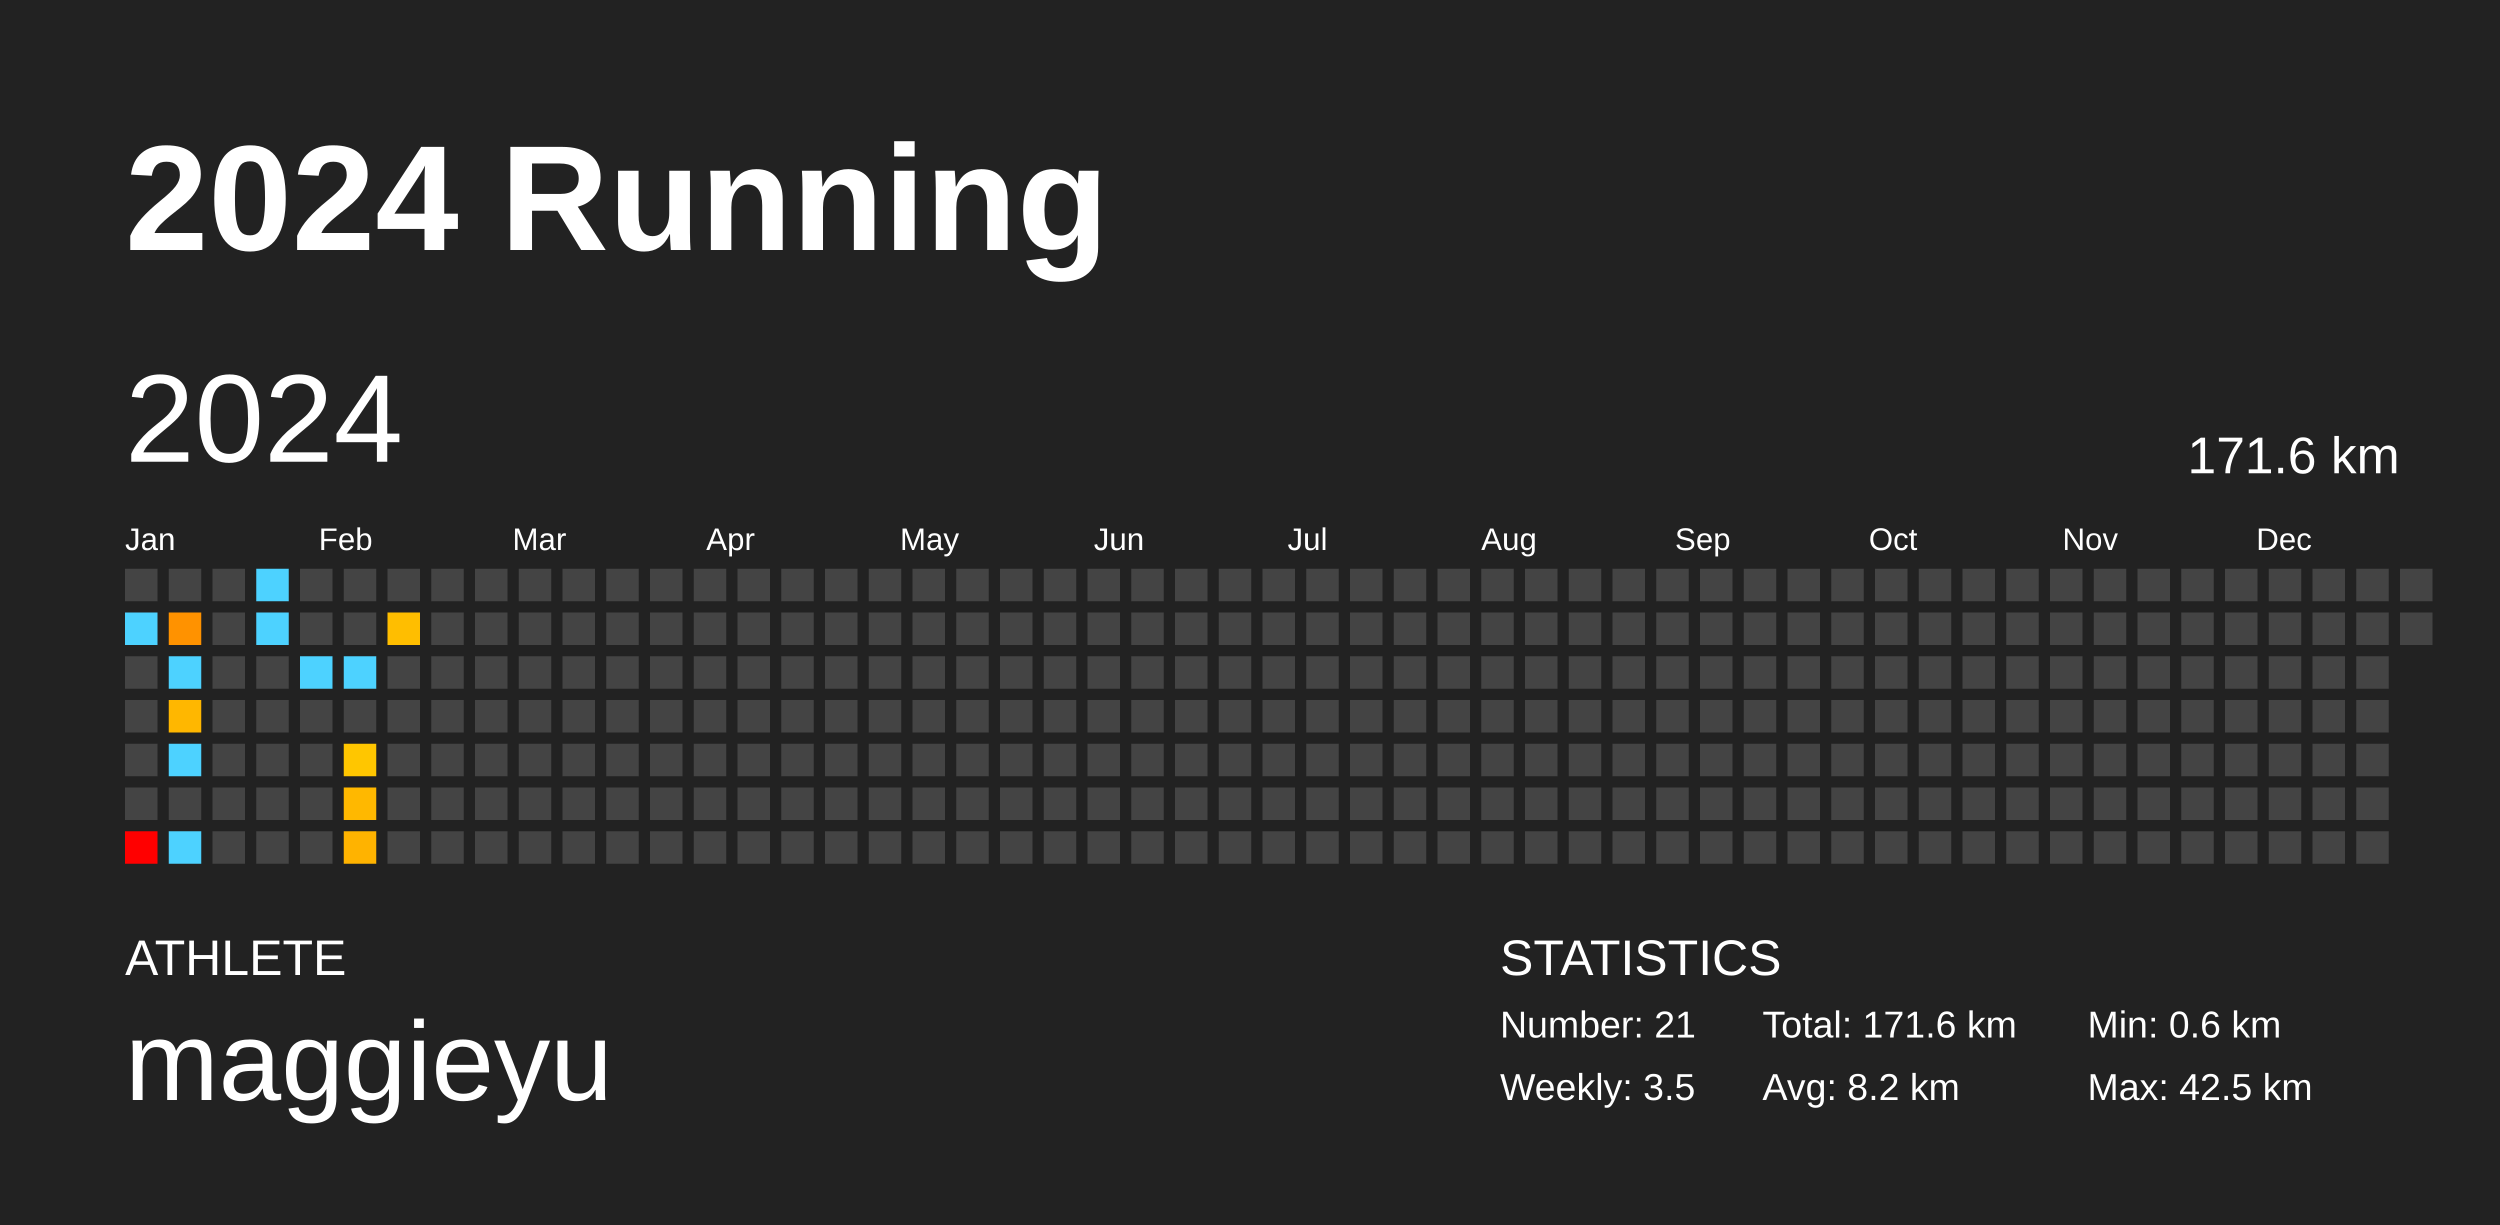
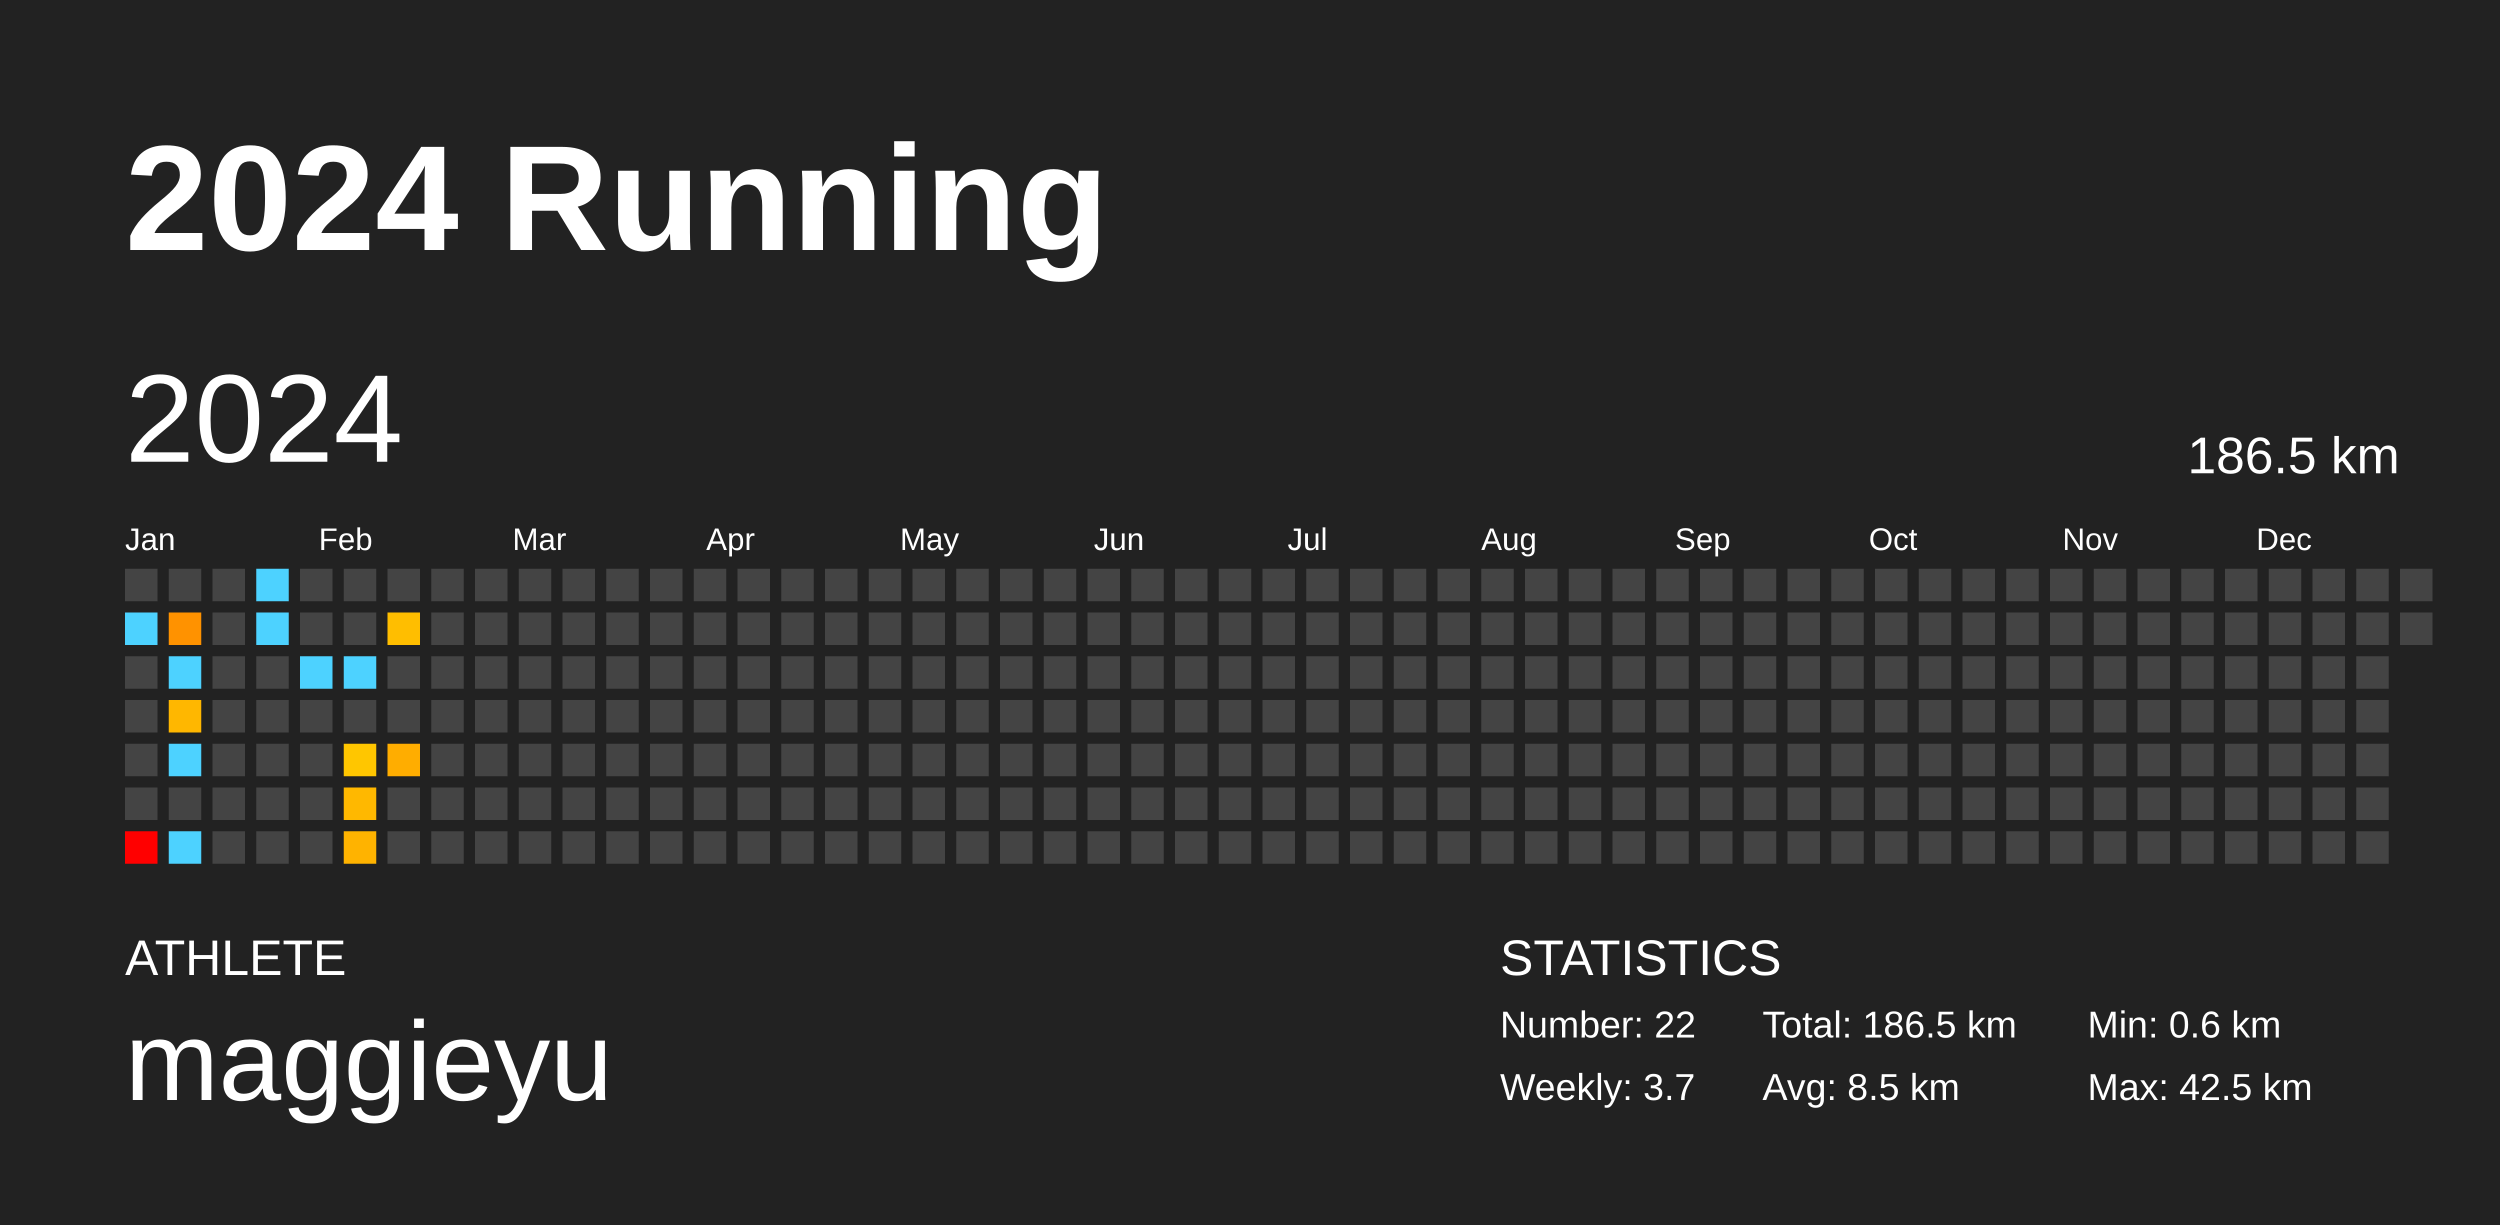
<svg xmlns="http://www.w3.org/2000/svg" baseProfile="full" height="98mm" version="1.1" viewBox="0,0,200,98" width="200mm">
  <defs />
  <rect fill="#222222" height="98" width="200" x="0" y="0" />
  <text fill="#FFFFFF" style="font-size:12px; font-family:Arial; font-weight:bold;" x="10" y="20">2024 Running</text>
  <text fill="#FFFFFF" style="font-size:4px; font-family:Arial" x="10" y="78">ATHLETE</text>
  <text fill="#FFFFFF" style="font-size:9px; font-family:Arial" x="10" y="88">maggieyu</text>
  <text fill="#FFFFFF" style="font-size:4px; font-family:Arial" x="120" y="78">STATISTICS</text>
-   <text fill="#FFFFFF" style="font-size:3px; font-family:Arial" x="120" y="83">Number: 21</text>
-   <text fill="#FFFFFF" style="font-size:3px; font-family:Arial" x="120" y="88">Weekly: 3.5</text>
-   <text fill="#FFFFFF" style="font-size:3px; font-family:Arial" x="141" y="83">Total: 171.6 km</text>
-   <text fill="#FFFFFF" style="font-size:3px; font-family:Arial" x="141" y="88">Avg: 8.2 km</text>
+   <text fill="#FFFFFF" style="font-size:3px; font-family:Arial" x="120" y="83">Number: 22</text>
+   <text fill="#FFFFFF" style="font-size:3px; font-family:Arial" x="120" y="88">Weekly: 3.7</text>
+   <text fill="#FFFFFF" style="font-size:3px; font-family:Arial" x="141" y="83">Total: 186.5 km</text>
+   <text fill="#FFFFFF" style="font-size:3px; font-family:Arial" x="141" y="88">Avg: 8.5 km</text>
  <text fill="#FFFFFF" style="font-size:3px; font-family:Arial" x="167" y="83">Min: 0.6 km</text>
  <text fill="#FFFFFF" style="font-size:3px; font-family:Arial" x="167" y="88">Max: 42.5 km</text>
  <text dominant-baseline="hanging" fill="#FFFFFF" style="font-size:10.0px; font-family:Arial;" x="10" y="30">2024</text>
-   <text dominant-baseline="hanging" fill="#FFFFFF" style="font-size:4.125px; font-family:Arial;" x="175" y="35">171.6 km</text>
+   <text dominant-baseline="hanging" fill="#FFFFFF" style="font-size:4.125px; font-family:Arial;" x="175" y="35">186.5 km</text>
  <text fill="#FFFFFF" style="font-size:2.5px; font-family:Arial" x="10.0" y="44">Jan</text>
  <text fill="#FFFFFF" style="font-size:2.5px; font-family:Arial" x="25.5" y="44">Feb</text>
  <text fill="#FFFFFF" style="font-size:2.5px; font-family:Arial" x="41.0" y="44">Mar</text>
  <text fill="#FFFFFF" style="font-size:2.5px; font-family:Arial" x="56.5" y="44">Apr</text>
  <text fill="#FFFFFF" style="font-size:2.5px; font-family:Arial" x="72.0" y="44">May</text>
  <text fill="#FFFFFF" style="font-size:2.5px; font-family:Arial" x="87.5" y="44">Jun</text>
  <text fill="#FFFFFF" style="font-size:2.5px; font-family:Arial" x="103.0" y="44">Jul</text>
  <text fill="#FFFFFF" style="font-size:2.5px; font-family:Arial" x="118.5" y="44">Aug</text>
  <text fill="#FFFFFF" style="font-size:2.5px; font-family:Arial" x="134.0" y="44">Sep</text>
  <text fill="#FFFFFF" style="font-size:2.5px; font-family:Arial" x="149.5" y="44">Oct</text>
  <text fill="#FFFFFF" style="font-size:2.5px; font-family:Arial" x="165.0" y="44">Nov</text>
  <text fill="#FFFFFF" style="font-size:2.5px; font-family:Arial" x="180.5" y="44">Dec</text>
  <rect fill="#444444" height="2.6" width="2.6" x="10.0" y="45.5" />
  <rect fill="#4dd2ff" height="2.6" width="2.6" x="10.0" y="49.0" />
  <rect fill="#444444" height="2.6" width="2.6" x="10.0" y="52.5" />
  <rect fill="#444444" height="2.6" width="2.6" x="10.0" y="56.0" />
  <rect fill="#444444" height="2.6" width="2.6" x="10.0" y="59.5" />
  <rect fill="#444444" height="2.6" width="2.6" x="10.0" y="63.0" />
  <rect fill="red" height="2.6" width="2.6" x="10.0" y="66.5" />
  <rect fill="#444444" height="2.6" width="2.6" x="13.5" y="45.5" />
  <rect fill="#ff9200" height="2.6" width="2.6" x="13.5" y="49.0" />
  <rect fill="#4dd2ff" height="2.6" width="2.6" x="13.5" y="52.5" />
  <rect fill="#ffb700" height="2.6" width="2.6" x="13.5" y="56.0" />
  <rect fill="#4dd2ff" height="2.6" width="2.6" x="13.5" y="59.5" />
  <rect fill="#444444" height="2.6" width="2.6" x="13.5" y="63.0" />
  <rect fill="#4dd2ff" height="2.6" width="2.6" x="13.5" y="66.5" />
  <rect fill="#444444" height="2.6" width="2.6" x="17.0" y="45.5" />
  <rect fill="#444444" height="2.6" width="2.6" x="17.0" y="49.0" />
  <rect fill="#444444" height="2.6" width="2.6" x="17.0" y="52.5" />
  <rect fill="#444444" height="2.6" width="2.6" x="17.0" y="56.0" />
  <rect fill="#444444" height="2.6" width="2.6" x="17.0" y="59.5" />
  <rect fill="#444444" height="2.6" width="2.6" x="17.0" y="63.0" />
  <rect fill="#444444" height="2.6" width="2.6" x="17.0" y="66.5" />
  <rect fill="#4dd2ff" height="2.6" width="2.6" x="20.5" y="45.5" />
  <rect fill="#4dd2ff" height="2.6" width="2.6" x="20.5" y="49.0" />
  <rect fill="#444444" height="2.6" width="2.6" x="20.5" y="52.5" />
  <rect fill="#444444" height="2.6" width="2.6" x="20.5" y="56.0" />
  <rect fill="#444444" height="2.6" width="2.6" x="20.5" y="59.5" />
  <rect fill="#444444" height="2.6" width="2.6" x="20.5" y="63.0" />
  <rect fill="#444444" height="2.6" width="2.6" x="20.5" y="66.5" />
  <rect fill="#444444" height="2.6" width="2.6" x="24.0" y="45.5" />
  <rect fill="#444444" height="2.6" width="2.6" x="24.0" y="49.0" />
  <rect fill="#4dd2ff" height="2.6" width="2.6" x="24.0" y="52.5" />
  <rect fill="#444444" height="2.6" width="2.6" x="24.0" y="56.0" />
  <rect fill="#444444" height="2.6" width="2.6" x="24.0" y="59.5" />
  <rect fill="#444444" height="2.6" width="2.6" x="24.0" y="63.0" />
  <rect fill="#444444" height="2.6" width="2.6" x="24.0" y="66.5" />
  <rect fill="#444444" height="2.6" width="2.6" x="27.5" y="45.5" />
  <rect fill="#444444" height="2.6" width="2.6" x="27.5" y="49.0" />
  <rect fill="#4dd2ff" height="2.6" width="2.6" x="27.5" y="52.5" />
  <rect fill="#444444" height="2.6" width="2.6" x="27.5" y="56.0" />
  <rect fill="#ffc600" height="2.6" width="2.6" x="27.5" y="59.5" />
  <rect fill="#ffb800" height="2.6" width="2.6" x="27.5" y="63.0" />
  <rect fill="#ffb300" height="2.6" width="2.6" x="27.5" y="66.5" />
  <rect fill="#444444" height="2.6" width="2.6" x="31.0" y="45.5" />
  <rect fill="#ffbe00" height="2.6" width="2.6" x="31.0" y="49.0" />
  <rect fill="#444444" height="2.6" width="2.6" x="31.0" y="52.5" />
  <rect fill="#444444" height="2.6" width="2.6" x="31.0" y="56.0" />
-   <rect fill="#444444" height="2.6" width="2.6" x="31.0" y="59.5" />
+   <rect fill="#ffad00" height="2.6" width="2.6" x="31.0" y="59.5" />
  <rect fill="#444444" height="2.6" width="2.6" x="31.0" y="63.0" />
  <rect fill="#444444" height="2.6" width="2.6" x="31.0" y="66.5" />
  <rect fill="#444444" height="2.6" width="2.6" x="34.5" y="45.5" />
  <rect fill="#444444" height="2.6" width="2.6" x="34.5" y="49.0" />
  <rect fill="#444444" height="2.6" width="2.6" x="34.5" y="52.5" />
  <rect fill="#444444" height="2.6" width="2.6" x="34.5" y="56.0" />
  <rect fill="#444444" height="2.6" width="2.6" x="34.5" y="59.5" />
  <rect fill="#444444" height="2.6" width="2.6" x="34.5" y="63.0" />
  <rect fill="#444444" height="2.6" width="2.6" x="34.5" y="66.5" />
  <rect fill="#444444" height="2.6" width="2.6" x="38.0" y="45.5" />
  <rect fill="#444444" height="2.6" width="2.6" x="38.0" y="49.0" />
  <rect fill="#444444" height="2.6" width="2.6" x="38.0" y="52.5" />
  <rect fill="#444444" height="2.6" width="2.6" x="38.0" y="56.0" />
  <rect fill="#444444" height="2.6" width="2.6" x="38.0" y="59.5" />
  <rect fill="#444444" height="2.6" width="2.6" x="38.0" y="63.0" />
  <rect fill="#444444" height="2.6" width="2.6" x="38.0" y="66.5" />
  <rect fill="#444444" height="2.6" width="2.6" x="41.5" y="45.5" />
  <rect fill="#444444" height="2.6" width="2.6" x="41.5" y="49.0" />
  <rect fill="#444444" height="2.6" width="2.6" x="41.5" y="52.5" />
  <rect fill="#444444" height="2.6" width="2.6" x="41.5" y="56.0" />
  <rect fill="#444444" height="2.6" width="2.6" x="41.5" y="59.5" />
  <rect fill="#444444" height="2.6" width="2.6" x="41.5" y="63.0" />
  <rect fill="#444444" height="2.6" width="2.6" x="41.5" y="66.5" />
  <rect fill="#444444" height="2.6" width="2.6" x="45.0" y="45.5" />
  <rect fill="#444444" height="2.6" width="2.6" x="45.0" y="49.0" />
  <rect fill="#444444" height="2.6" width="2.6" x="45.0" y="52.5" />
  <rect fill="#444444" height="2.6" width="2.6" x="45.0" y="56.0" />
  <rect fill="#444444" height="2.6" width="2.6" x="45.0" y="59.5" />
  <rect fill="#444444" height="2.6" width="2.6" x="45.0" y="63.0" />
  <rect fill="#444444" height="2.6" width="2.6" x="45.0" y="66.5" />
  <rect fill="#444444" height="2.6" width="2.6" x="48.5" y="45.5" />
  <rect fill="#444444" height="2.6" width="2.6" x="48.5" y="49.0" />
  <rect fill="#444444" height="2.6" width="2.6" x="48.5" y="52.5" />
  <rect fill="#444444" height="2.6" width="2.6" x="48.5" y="56.0" />
  <rect fill="#444444" height="2.6" width="2.6" x="48.5" y="59.5" />
  <rect fill="#444444" height="2.6" width="2.6" x="48.5" y="63.0" />
  <rect fill="#444444" height="2.6" width="2.6" x="48.5" y="66.5" />
  <rect fill="#444444" height="2.6" width="2.6" x="52.0" y="45.5" />
  <rect fill="#444444" height="2.6" width="2.6" x="52.0" y="49.0" />
  <rect fill="#444444" height="2.6" width="2.6" x="52.0" y="52.5" />
  <rect fill="#444444" height="2.6" width="2.6" x="52.0" y="56.0" />
  <rect fill="#444444" height="2.6" width="2.6" x="52.0" y="59.5" />
  <rect fill="#444444" height="2.6" width="2.6" x="52.0" y="63.0" />
  <rect fill="#444444" height="2.6" width="2.6" x="52.0" y="66.5" />
  <rect fill="#444444" height="2.6" width="2.6" x="55.5" y="45.5" />
  <rect fill="#444444" height="2.6" width="2.6" x="55.5" y="49.0" />
  <rect fill="#444444" height="2.6" width="2.6" x="55.5" y="52.5" />
  <rect fill="#444444" height="2.6" width="2.6" x="55.5" y="56.0" />
  <rect fill="#444444" height="2.6" width="2.6" x="55.5" y="59.5" />
  <rect fill="#444444" height="2.6" width="2.6" x="55.5" y="63.0" />
  <rect fill="#444444" height="2.6" width="2.6" x="55.5" y="66.5" />
  <rect fill="#444444" height="2.6" width="2.6" x="59.0" y="45.5" />
  <rect fill="#444444" height="2.6" width="2.6" x="59.0" y="49.0" />
  <rect fill="#444444" height="2.6" width="2.6" x="59.0" y="52.5" />
  <rect fill="#444444" height="2.6" width="2.6" x="59.0" y="56.0" />
  <rect fill="#444444" height="2.6" width="2.6" x="59.0" y="59.5" />
  <rect fill="#444444" height="2.6" width="2.6" x="59.0" y="63.0" />
  <rect fill="#444444" height="2.6" width="2.6" x="59.0" y="66.5" />
  <rect fill="#444444" height="2.6" width="2.6" x="62.5" y="45.5" />
  <rect fill="#444444" height="2.6" width="2.6" x="62.5" y="49.0" />
  <rect fill="#444444" height="2.6" width="2.6" x="62.5" y="52.5" />
  <rect fill="#444444" height="2.6" width="2.6" x="62.5" y="56.0" />
  <rect fill="#444444" height="2.6" width="2.6" x="62.5" y="59.5" />
  <rect fill="#444444" height="2.6" width="2.6" x="62.5" y="63.0" />
  <rect fill="#444444" height="2.6" width="2.6" x="62.5" y="66.5" />
  <rect fill="#444444" height="2.6" width="2.6" x="66.0" y="45.5" />
  <rect fill="#444444" height="2.6" width="2.6" x="66.0" y="49.0" />
  <rect fill="#444444" height="2.6" width="2.6" x="66.0" y="52.5" />
  <rect fill="#444444" height="2.6" width="2.6" x="66.0" y="56.0" />
  <rect fill="#444444" height="2.6" width="2.6" x="66.0" y="59.5" />
  <rect fill="#444444" height="2.6" width="2.6" x="66.0" y="63.0" />
  <rect fill="#444444" height="2.6" width="2.6" x="66.0" y="66.5" />
  <rect fill="#444444" height="2.6" width="2.6" x="69.5" y="45.5" />
  <rect fill="#444444" height="2.6" width="2.6" x="69.5" y="49.0" />
  <rect fill="#444444" height="2.6" width="2.6" x="69.5" y="52.5" />
  <rect fill="#444444" height="2.6" width="2.6" x="69.5" y="56.0" />
  <rect fill="#444444" height="2.6" width="2.6" x="69.5" y="59.5" />
  <rect fill="#444444" height="2.6" width="2.6" x="69.5" y="63.0" />
  <rect fill="#444444" height="2.6" width="2.6" x="69.5" y="66.5" />
  <rect fill="#444444" height="2.6" width="2.6" x="73.0" y="45.5" />
  <rect fill="#444444" height="2.6" width="2.6" x="73.0" y="49.0" />
  <rect fill="#444444" height="2.6" width="2.6" x="73.0" y="52.5" />
  <rect fill="#444444" height="2.6" width="2.6" x="73.0" y="56.0" />
  <rect fill="#444444" height="2.6" width="2.6" x="73.0" y="59.5" />
  <rect fill="#444444" height="2.6" width="2.6" x="73.0" y="63.0" />
  <rect fill="#444444" height="2.6" width="2.6" x="73.0" y="66.5" />
  <rect fill="#444444" height="2.6" width="2.6" x="76.5" y="45.5" />
  <rect fill="#444444" height="2.6" width="2.6" x="76.5" y="49.0" />
  <rect fill="#444444" height="2.6" width="2.6" x="76.5" y="52.5" />
  <rect fill="#444444" height="2.6" width="2.6" x="76.5" y="56.0" />
  <rect fill="#444444" height="2.6" width="2.6" x="76.5" y="59.5" />
  <rect fill="#444444" height="2.6" width="2.6" x="76.5" y="63.0" />
  <rect fill="#444444" height="2.6" width="2.6" x="76.5" y="66.5" />
  <rect fill="#444444" height="2.6" width="2.6" x="80.0" y="45.5" />
  <rect fill="#444444" height="2.6" width="2.6" x="80.0" y="49.0" />
  <rect fill="#444444" height="2.6" width="2.6" x="80.0" y="52.5" />
  <rect fill="#444444" height="2.6" width="2.6" x="80.0" y="56.0" />
  <rect fill="#444444" height="2.6" width="2.6" x="80.0" y="59.5" />
  <rect fill="#444444" height="2.6" width="2.6" x="80.0" y="63.0" />
  <rect fill="#444444" height="2.6" width="2.6" x="80.0" y="66.5" />
  <rect fill="#444444" height="2.6" width="2.6" x="83.5" y="45.5" />
  <rect fill="#444444" height="2.6" width="2.6" x="83.5" y="49.0" />
  <rect fill="#444444" height="2.6" width="2.6" x="83.5" y="52.5" />
  <rect fill="#444444" height="2.6" width="2.6" x="83.5" y="56.0" />
  <rect fill="#444444" height="2.6" width="2.6" x="83.5" y="59.5" />
  <rect fill="#444444" height="2.6" width="2.6" x="83.5" y="63.0" />
  <rect fill="#444444" height="2.6" width="2.6" x="83.5" y="66.5" />
  <rect fill="#444444" height="2.6" width="2.6" x="87.0" y="45.5" />
  <rect fill="#444444" height="2.6" width="2.6" x="87.0" y="49.0" />
  <rect fill="#444444" height="2.6" width="2.6" x="87.0" y="52.5" />
  <rect fill="#444444" height="2.6" width="2.6" x="87.0" y="56.0" />
  <rect fill="#444444" height="2.6" width="2.6" x="87.0" y="59.5" />
  <rect fill="#444444" height="2.6" width="2.6" x="87.0" y="63.0" />
  <rect fill="#444444" height="2.6" width="2.6" x="87.0" y="66.5" />
  <rect fill="#444444" height="2.6" width="2.6" x="90.5" y="45.5" />
  <rect fill="#444444" height="2.6" width="2.6" x="90.5" y="49.0" />
  <rect fill="#444444" height="2.6" width="2.6" x="90.5" y="52.5" />
  <rect fill="#444444" height="2.6" width="2.6" x="90.5" y="56.0" />
  <rect fill="#444444" height="2.6" width="2.6" x="90.5" y="59.5" />
  <rect fill="#444444" height="2.6" width="2.6" x="90.5" y="63.0" />
  <rect fill="#444444" height="2.6" width="2.6" x="90.5" y="66.5" />
  <rect fill="#444444" height="2.6" width="2.6" x="94.0" y="45.5" />
  <rect fill="#444444" height="2.6" width="2.6" x="94.0" y="49.0" />
  <rect fill="#444444" height="2.6" width="2.6" x="94.0" y="52.5" />
  <rect fill="#444444" height="2.6" width="2.6" x="94.0" y="56.0" />
  <rect fill="#444444" height="2.6" width="2.6" x="94.0" y="59.5" />
  <rect fill="#444444" height="2.6" width="2.6" x="94.0" y="63.0" />
  <rect fill="#444444" height="2.6" width="2.6" x="94.0" y="66.5" />
  <rect fill="#444444" height="2.6" width="2.6" x="97.5" y="45.5" />
  <rect fill="#444444" height="2.6" width="2.6" x="97.5" y="49.0" />
  <rect fill="#444444" height="2.6" width="2.6" x="97.5" y="52.5" />
  <rect fill="#444444" height="2.6" width="2.6" x="97.5" y="56.0" />
  <rect fill="#444444" height="2.6" width="2.6" x="97.5" y="59.5" />
  <rect fill="#444444" height="2.6" width="2.6" x="97.5" y="63.0" />
  <rect fill="#444444" height="2.6" width="2.6" x="97.5" y="66.5" />
  <rect fill="#444444" height="2.6" width="2.6" x="101.0" y="45.5" />
  <rect fill="#444444" height="2.6" width="2.6" x="101.0" y="49.0" />
  <rect fill="#444444" height="2.6" width="2.6" x="101.0" y="52.5" />
  <rect fill="#444444" height="2.6" width="2.6" x="101.0" y="56.0" />
  <rect fill="#444444" height="2.6" width="2.6" x="101.0" y="59.5" />
  <rect fill="#444444" height="2.6" width="2.6" x="101.0" y="63.0" />
  <rect fill="#444444" height="2.6" width="2.6" x="101.0" y="66.5" />
  <rect fill="#444444" height="2.6" width="2.6" x="104.5" y="45.5" />
  <rect fill="#444444" height="2.6" width="2.6" x="104.5" y="49.0" />
  <rect fill="#444444" height="2.6" width="2.6" x="104.5" y="52.5" />
  <rect fill="#444444" height="2.6" width="2.6" x="104.5" y="56.0" />
  <rect fill="#444444" height="2.6" width="2.6" x="104.5" y="59.5" />
  <rect fill="#444444" height="2.6" width="2.6" x="104.5" y="63.0" />
  <rect fill="#444444" height="2.6" width="2.6" x="104.5" y="66.5" />
  <rect fill="#444444" height="2.6" width="2.6" x="108.0" y="45.5" />
  <rect fill="#444444" height="2.6" width="2.6" x="108.0" y="49.0" />
  <rect fill="#444444" height="2.6" width="2.6" x="108.0" y="52.5" />
  <rect fill="#444444" height="2.6" width="2.6" x="108.0" y="56.0" />
  <rect fill="#444444" height="2.6" width="2.6" x="108.0" y="59.5" />
  <rect fill="#444444" height="2.6" width="2.6" x="108.0" y="63.0" />
  <rect fill="#444444" height="2.6" width="2.6" x="108.0" y="66.5" />
  <rect fill="#444444" height="2.6" width="2.6" x="111.5" y="45.5" />
  <rect fill="#444444" height="2.6" width="2.6" x="111.5" y="49.0" />
  <rect fill="#444444" height="2.6" width="2.6" x="111.5" y="52.5" />
  <rect fill="#444444" height="2.6" width="2.6" x="111.5" y="56.0" />
  <rect fill="#444444" height="2.6" width="2.6" x="111.5" y="59.5" />
  <rect fill="#444444" height="2.6" width="2.6" x="111.5" y="63.0" />
  <rect fill="#444444" height="2.6" width="2.6" x="111.5" y="66.5" />
  <rect fill="#444444" height="2.6" width="2.6" x="115.0" y="45.5" />
  <rect fill="#444444" height="2.6" width="2.6" x="115.0" y="49.0" />
  <rect fill="#444444" height="2.6" width="2.6" x="115.0" y="52.5" />
  <rect fill="#444444" height="2.6" width="2.6" x="115.0" y="56.0" />
  <rect fill="#444444" height="2.6" width="2.6" x="115.0" y="59.5" />
  <rect fill="#444444" height="2.6" width="2.6" x="115.0" y="63.0" />
  <rect fill="#444444" height="2.6" width="2.6" x="115.0" y="66.5" />
  <rect fill="#444444" height="2.6" width="2.6" x="118.5" y="45.5" />
  <rect fill="#444444" height="2.6" width="2.6" x="118.5" y="49.0" />
  <rect fill="#444444" height="2.6" width="2.6" x="118.5" y="52.5" />
  <rect fill="#444444" height="2.6" width="2.6" x="118.5" y="56.0" />
  <rect fill="#444444" height="2.6" width="2.6" x="118.5" y="59.5" />
  <rect fill="#444444" height="2.6" width="2.6" x="118.5" y="63.0" />
  <rect fill="#444444" height="2.6" width="2.6" x="118.5" y="66.5" />
  <rect fill="#444444" height="2.6" width="2.6" x="122.0" y="45.5" />
  <rect fill="#444444" height="2.6" width="2.6" x="122.0" y="49.0" />
  <rect fill="#444444" height="2.6" width="2.6" x="122.0" y="52.5" />
  <rect fill="#444444" height="2.6" width="2.6" x="122.0" y="56.0" />
  <rect fill="#444444" height="2.6" width="2.6" x="122.0" y="59.5" />
  <rect fill="#444444" height="2.6" width="2.6" x="122.0" y="63.0" />
  <rect fill="#444444" height="2.6" width="2.6" x="122.0" y="66.5" />
  <rect fill="#444444" height="2.6" width="2.6" x="125.5" y="45.5" />
  <rect fill="#444444" height="2.6" width="2.6" x="125.5" y="49.0" />
  <rect fill="#444444" height="2.6" width="2.6" x="125.5" y="52.5" />
  <rect fill="#444444" height="2.6" width="2.6" x="125.5" y="56.0" />
  <rect fill="#444444" height="2.6" width="2.6" x="125.5" y="59.5" />
  <rect fill="#444444" height="2.6" width="2.6" x="125.5" y="63.0" />
  <rect fill="#444444" height="2.6" width="2.6" x="125.5" y="66.5" />
  <rect fill="#444444" height="2.6" width="2.6" x="129.0" y="45.5" />
  <rect fill="#444444" height="2.6" width="2.6" x="129.0" y="49.0" />
  <rect fill="#444444" height="2.6" width="2.6" x="129.0" y="52.5" />
  <rect fill="#444444" height="2.6" width="2.6" x="129.0" y="56.0" />
  <rect fill="#444444" height="2.6" width="2.6" x="129.0" y="59.5" />
  <rect fill="#444444" height="2.6" width="2.6" x="129.0" y="63.0" />
  <rect fill="#444444" height="2.6" width="2.6" x="129.0" y="66.5" />
  <rect fill="#444444" height="2.6" width="2.6" x="132.5" y="45.5" />
  <rect fill="#444444" height="2.6" width="2.6" x="132.5" y="49.0" />
  <rect fill="#444444" height="2.6" width="2.6" x="132.5" y="52.5" />
  <rect fill="#444444" height="2.6" width="2.6" x="132.5" y="56.0" />
  <rect fill="#444444" height="2.6" width="2.6" x="132.5" y="59.5" />
  <rect fill="#444444" height="2.6" width="2.6" x="132.5" y="63.0" />
  <rect fill="#444444" height="2.6" width="2.6" x="132.5" y="66.5" />
  <rect fill="#444444" height="2.6" width="2.6" x="136.0" y="45.5" />
  <rect fill="#444444" height="2.6" width="2.6" x="136.0" y="49.0" />
  <rect fill="#444444" height="2.6" width="2.6" x="136.0" y="52.5" />
  <rect fill="#444444" height="2.6" width="2.6" x="136.0" y="56.0" />
  <rect fill="#444444" height="2.6" width="2.6" x="136.0" y="59.5" />
  <rect fill="#444444" height="2.6" width="2.6" x="136.0" y="63.0" />
  <rect fill="#444444" height="2.6" width="2.6" x="136.0" y="66.5" />
  <rect fill="#444444" height="2.6" width="2.6" x="139.5" y="45.5" />
  <rect fill="#444444" height="2.6" width="2.6" x="139.5" y="49.0" />
  <rect fill="#444444" height="2.6" width="2.6" x="139.5" y="52.5" />
  <rect fill="#444444" height="2.6" width="2.6" x="139.5" y="56.0" />
  <rect fill="#444444" height="2.6" width="2.6" x="139.5" y="59.5" />
  <rect fill="#444444" height="2.6" width="2.6" x="139.5" y="63.0" />
  <rect fill="#444444" height="2.6" width="2.6" x="139.5" y="66.5" />
  <rect fill="#444444" height="2.6" width="2.6" x="143.0" y="45.5" />
  <rect fill="#444444" height="2.6" width="2.6" x="143.0" y="49.0" />
  <rect fill="#444444" height="2.6" width="2.6" x="143.0" y="52.5" />
  <rect fill="#444444" height="2.6" width="2.6" x="143.0" y="56.0" />
  <rect fill="#444444" height="2.6" width="2.6" x="143.0" y="59.5" />
  <rect fill="#444444" height="2.6" width="2.6" x="143.0" y="63.0" />
  <rect fill="#444444" height="2.6" width="2.6" x="143.0" y="66.5" />
  <rect fill="#444444" height="2.6" width="2.6" x="146.5" y="45.5" />
  <rect fill="#444444" height="2.6" width="2.6" x="146.5" y="49.0" />
  <rect fill="#444444" height="2.6" width="2.6" x="146.5" y="52.5" />
  <rect fill="#444444" height="2.6" width="2.6" x="146.5" y="56.0" />
  <rect fill="#444444" height="2.6" width="2.6" x="146.5" y="59.5" />
  <rect fill="#444444" height="2.6" width="2.6" x="146.5" y="63.0" />
  <rect fill="#444444" height="2.6" width="2.6" x="146.5" y="66.5" />
  <rect fill="#444444" height="2.6" width="2.6" x="150.0" y="45.5" />
  <rect fill="#444444" height="2.6" width="2.6" x="150.0" y="49.0" />
  <rect fill="#444444" height="2.6" width="2.6" x="150.0" y="52.5" />
  <rect fill="#444444" height="2.6" width="2.6" x="150.0" y="56.0" />
  <rect fill="#444444" height="2.6" width="2.6" x="150.0" y="59.5" />
  <rect fill="#444444" height="2.6" width="2.6" x="150.0" y="63.0" />
  <rect fill="#444444" height="2.6" width="2.6" x="150.0" y="66.5" />
  <rect fill="#444444" height="2.6" width="2.6" x="153.5" y="45.5" />
  <rect fill="#444444" height="2.6" width="2.6" x="153.5" y="49.0" />
  <rect fill="#444444" height="2.6" width="2.6" x="153.5" y="52.5" />
  <rect fill="#444444" height="2.6" width="2.6" x="153.5" y="56.0" />
  <rect fill="#444444" height="2.6" width="2.6" x="153.5" y="59.5" />
  <rect fill="#444444" height="2.6" width="2.6" x="153.5" y="63.0" />
  <rect fill="#444444" height="2.6" width="2.6" x="153.5" y="66.5" />
  <rect fill="#444444" height="2.6" width="2.6" x="157.0" y="45.5" />
  <rect fill="#444444" height="2.6" width="2.6" x="157.0" y="49.0" />
  <rect fill="#444444" height="2.6" width="2.6" x="157.0" y="52.5" />
  <rect fill="#444444" height="2.6" width="2.6" x="157.0" y="56.0" />
  <rect fill="#444444" height="2.6" width="2.6" x="157.0" y="59.5" />
  <rect fill="#444444" height="2.6" width="2.6" x="157.0" y="63.0" />
  <rect fill="#444444" height="2.6" width="2.6" x="157.0" y="66.5" />
  <rect fill="#444444" height="2.6" width="2.6" x="160.5" y="45.5" />
  <rect fill="#444444" height="2.6" width="2.6" x="160.5" y="49.0" />
  <rect fill="#444444" height="2.6" width="2.6" x="160.5" y="52.5" />
  <rect fill="#444444" height="2.6" width="2.6" x="160.5" y="56.0" />
  <rect fill="#444444" height="2.6" width="2.6" x="160.5" y="59.5" />
  <rect fill="#444444" height="2.6" width="2.6" x="160.5" y="63.0" />
  <rect fill="#444444" height="2.6" width="2.6" x="160.5" y="66.5" />
  <rect fill="#444444" height="2.6" width="2.6" x="164.0" y="45.5" />
  <rect fill="#444444" height="2.6" width="2.6" x="164.0" y="49.0" />
  <rect fill="#444444" height="2.6" width="2.6" x="164.0" y="52.5" />
  <rect fill="#444444" height="2.6" width="2.6" x="164.0" y="56.0" />
  <rect fill="#444444" height="2.6" width="2.6" x="164.0" y="59.5" />
  <rect fill="#444444" height="2.6" width="2.6" x="164.0" y="63.0" />
  <rect fill="#444444" height="2.6" width="2.6" x="164.0" y="66.5" />
  <rect fill="#444444" height="2.6" width="2.6" x="167.5" y="45.5" />
  <rect fill="#444444" height="2.6" width="2.6" x="167.5" y="49.0" />
  <rect fill="#444444" height="2.6" width="2.6" x="167.5" y="52.5" />
  <rect fill="#444444" height="2.6" width="2.6" x="167.5" y="56.0" />
  <rect fill="#444444" height="2.6" width="2.6" x="167.5" y="59.5" />
  <rect fill="#444444" height="2.6" width="2.6" x="167.5" y="63.0" />
  <rect fill="#444444" height="2.6" width="2.6" x="167.5" y="66.5" />
  <rect fill="#444444" height="2.6" width="2.6" x="171.0" y="45.5" />
  <rect fill="#444444" height="2.6" width="2.6" x="171.0" y="49.0" />
  <rect fill="#444444" height="2.6" width="2.6" x="171.0" y="52.5" />
  <rect fill="#444444" height="2.6" width="2.6" x="171.0" y="56.0" />
  <rect fill="#444444" height="2.6" width="2.6" x="171.0" y="59.5" />
  <rect fill="#444444" height="2.6" width="2.6" x="171.0" y="63.0" />
  <rect fill="#444444" height="2.6" width="2.6" x="171.0" y="66.5" />
  <rect fill="#444444" height="2.6" width="2.6" x="174.5" y="45.5" />
  <rect fill="#444444" height="2.6" width="2.6" x="174.5" y="49.0" />
  <rect fill="#444444" height="2.6" width="2.6" x="174.5" y="52.5" />
  <rect fill="#444444" height="2.6" width="2.6" x="174.5" y="56.0" />
  <rect fill="#444444" height="2.6" width="2.6" x="174.5" y="59.5" />
  <rect fill="#444444" height="2.6" width="2.6" x="174.5" y="63.0" />
  <rect fill="#444444" height="2.6" width="2.6" x="174.5" y="66.5" />
  <rect fill="#444444" height="2.6" width="2.6" x="178.0" y="45.5" />
  <rect fill="#444444" height="2.6" width="2.6" x="178.0" y="49.0" />
  <rect fill="#444444" height="2.6" width="2.6" x="178.0" y="52.5" />
  <rect fill="#444444" height="2.6" width="2.6" x="178.0" y="56.0" />
  <rect fill="#444444" height="2.6" width="2.6" x="178.0" y="59.5" />
  <rect fill="#444444" height="2.6" width="2.6" x="178.0" y="63.0" />
  <rect fill="#444444" height="2.6" width="2.6" x="178.0" y="66.5" />
  <rect fill="#444444" height="2.6" width="2.6" x="181.5" y="45.5" />
  <rect fill="#444444" height="2.6" width="2.6" x="181.5" y="49.0" />
  <rect fill="#444444" height="2.6" width="2.6" x="181.5" y="52.5" />
  <rect fill="#444444" height="2.6" width="2.6" x="181.5" y="56.0" />
  <rect fill="#444444" height="2.6" width="2.6" x="181.5" y="59.5" />
  <rect fill="#444444" height="2.6" width="2.6" x="181.5" y="63.0" />
  <rect fill="#444444" height="2.6" width="2.6" x="181.5" y="66.5" />
  <rect fill="#444444" height="2.6" width="2.6" x="185.0" y="45.5" />
  <rect fill="#444444" height="2.6" width="2.6" x="185.0" y="49.0" />
  <rect fill="#444444" height="2.6" width="2.6" x="185.0" y="52.5" />
  <rect fill="#444444" height="2.6" width="2.6" x="185.0" y="56.0" />
  <rect fill="#444444" height="2.6" width="2.6" x="185.0" y="59.5" />
  <rect fill="#444444" height="2.6" width="2.6" x="185.0" y="63.0" />
  <rect fill="#444444" height="2.6" width="2.6" x="185.0" y="66.5" />
  <rect fill="#444444" height="2.6" width="2.6" x="188.5" y="45.5" />
  <rect fill="#444444" height="2.6" width="2.6" x="188.5" y="49.0" />
  <rect fill="#444444" height="2.6" width="2.6" x="188.5" y="52.5" />
  <rect fill="#444444" height="2.6" width="2.6" x="188.5" y="56.0" />
  <rect fill="#444444" height="2.6" width="2.6" x="188.5" y="59.5" />
  <rect fill="#444444" height="2.6" width="2.6" x="188.5" y="63.0" />
  <rect fill="#444444" height="2.6" width="2.6" x="188.5" y="66.5" />
  <rect fill="#444444" height="2.6" width="2.6" x="192.0" y="45.5" />
  <rect fill="#444444" height="2.6" width="2.6" x="192.0" y="49.0" />
</svg>
